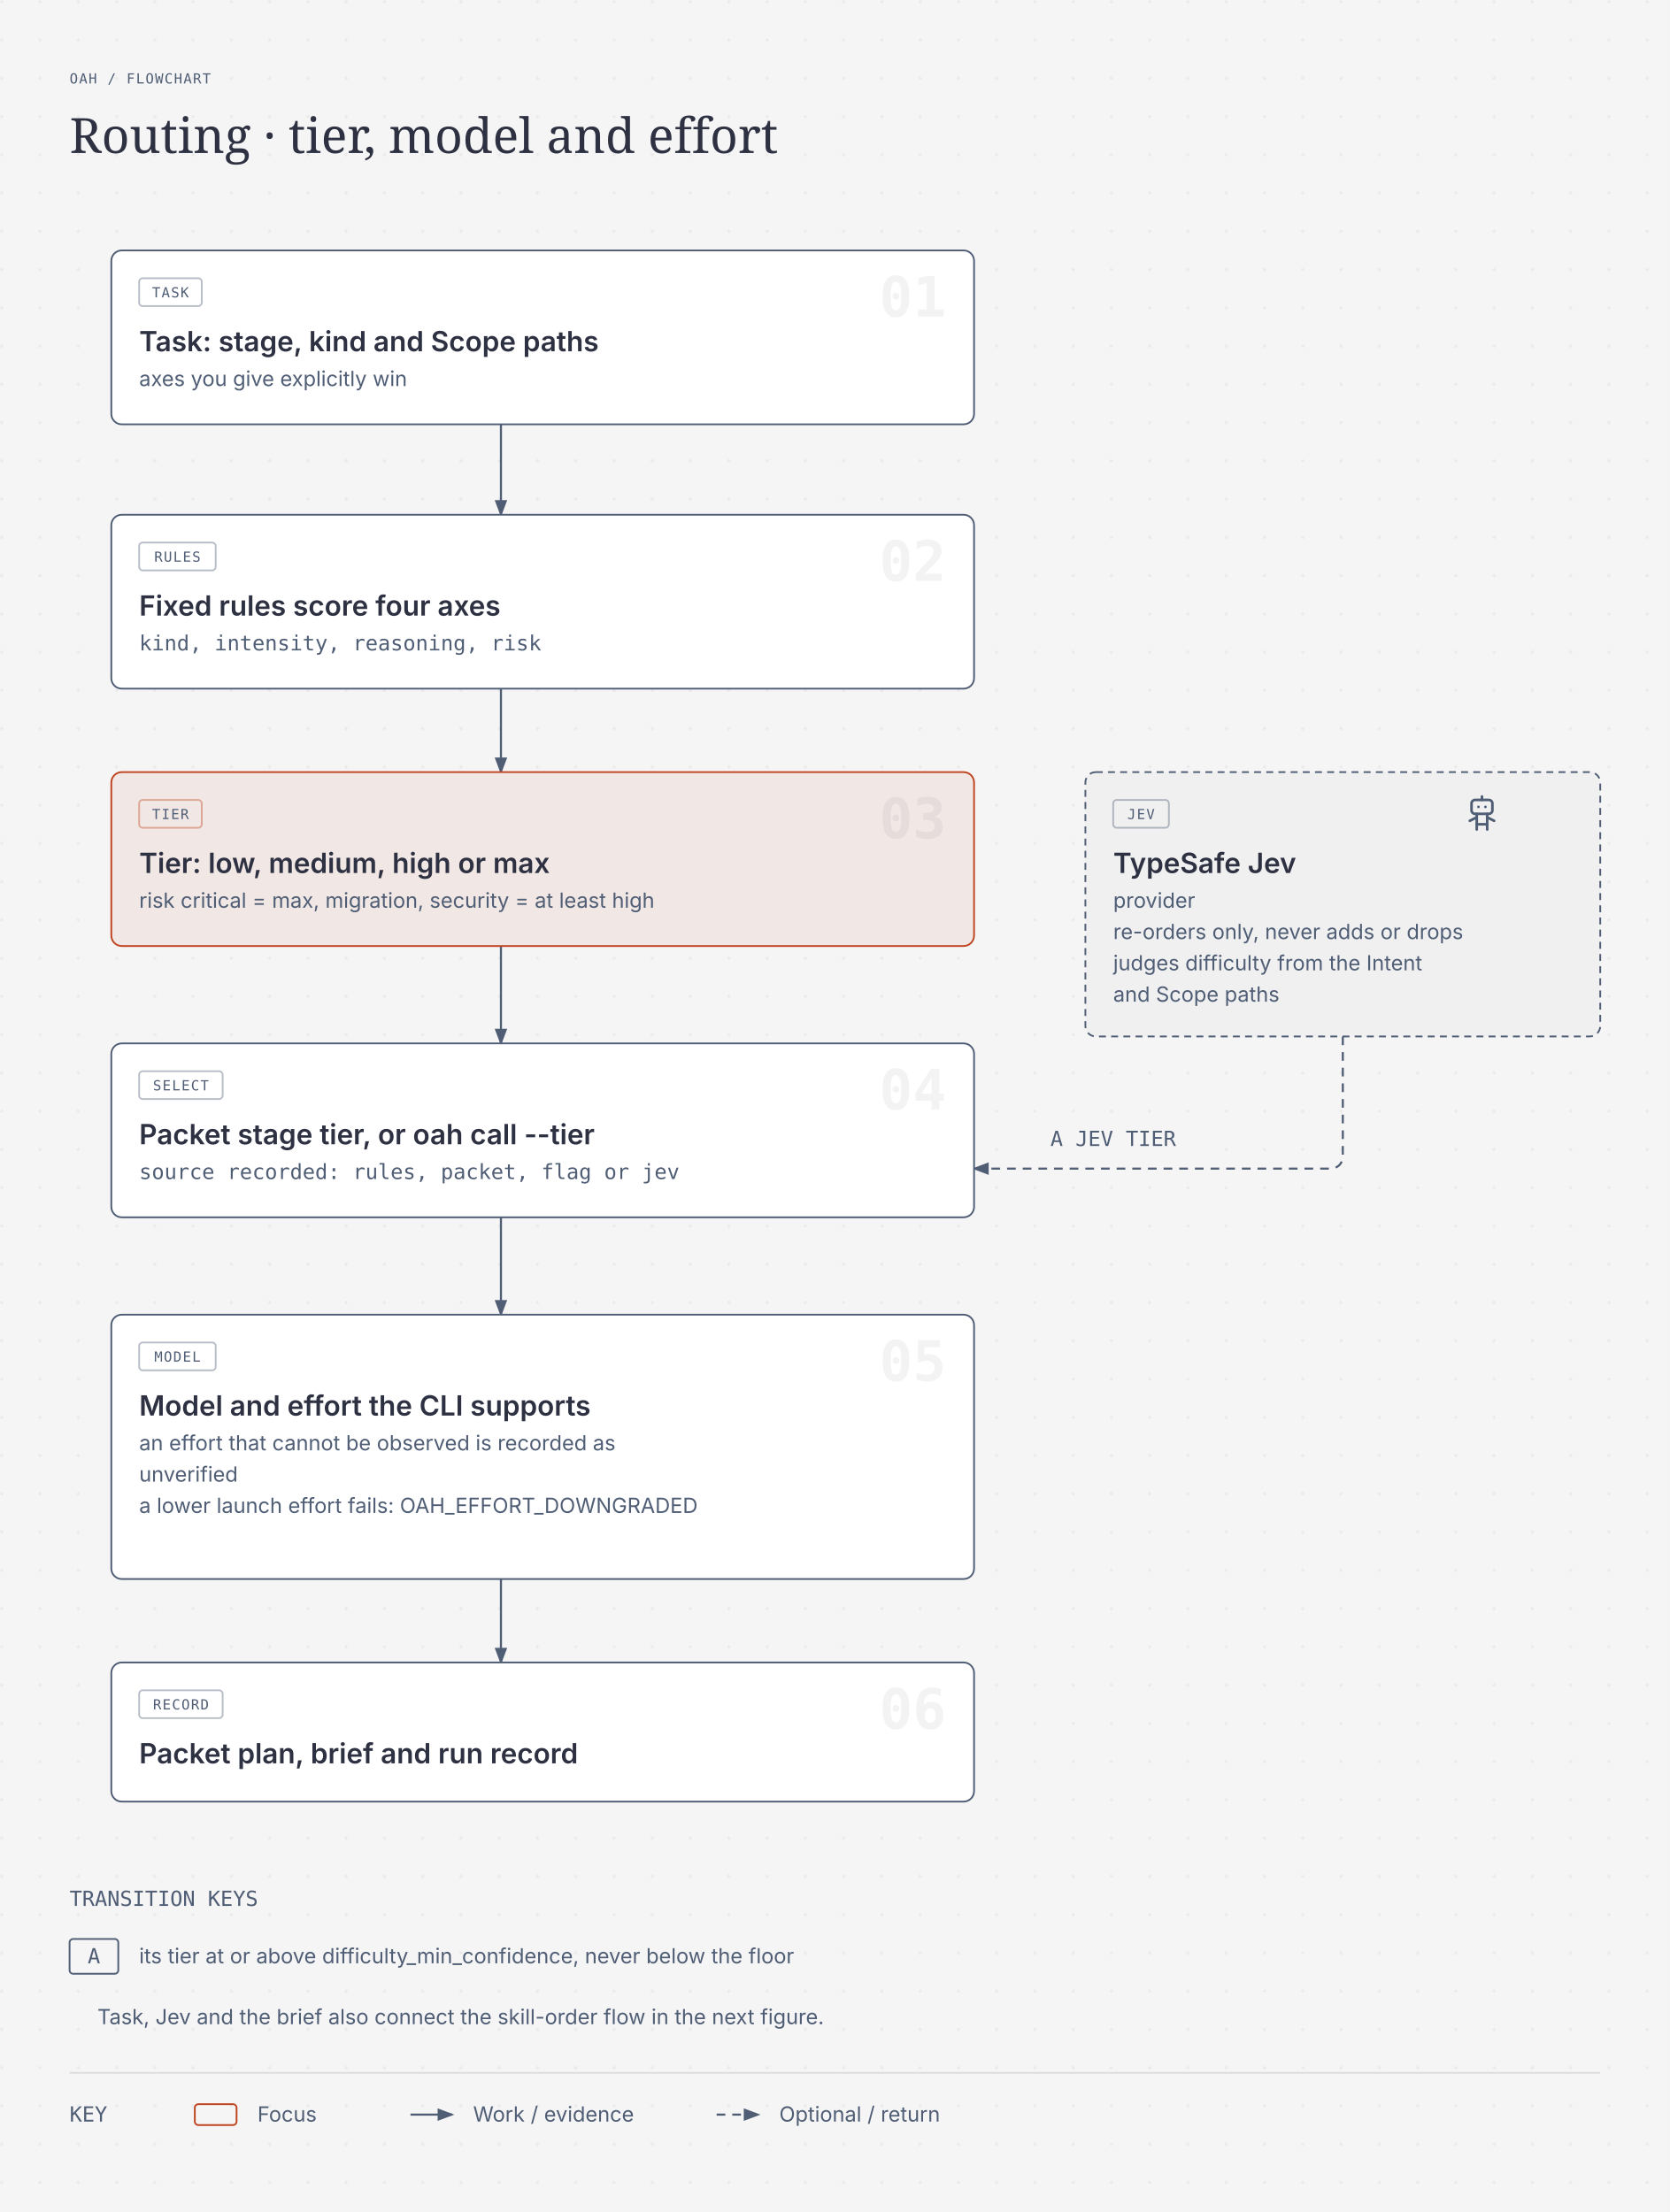
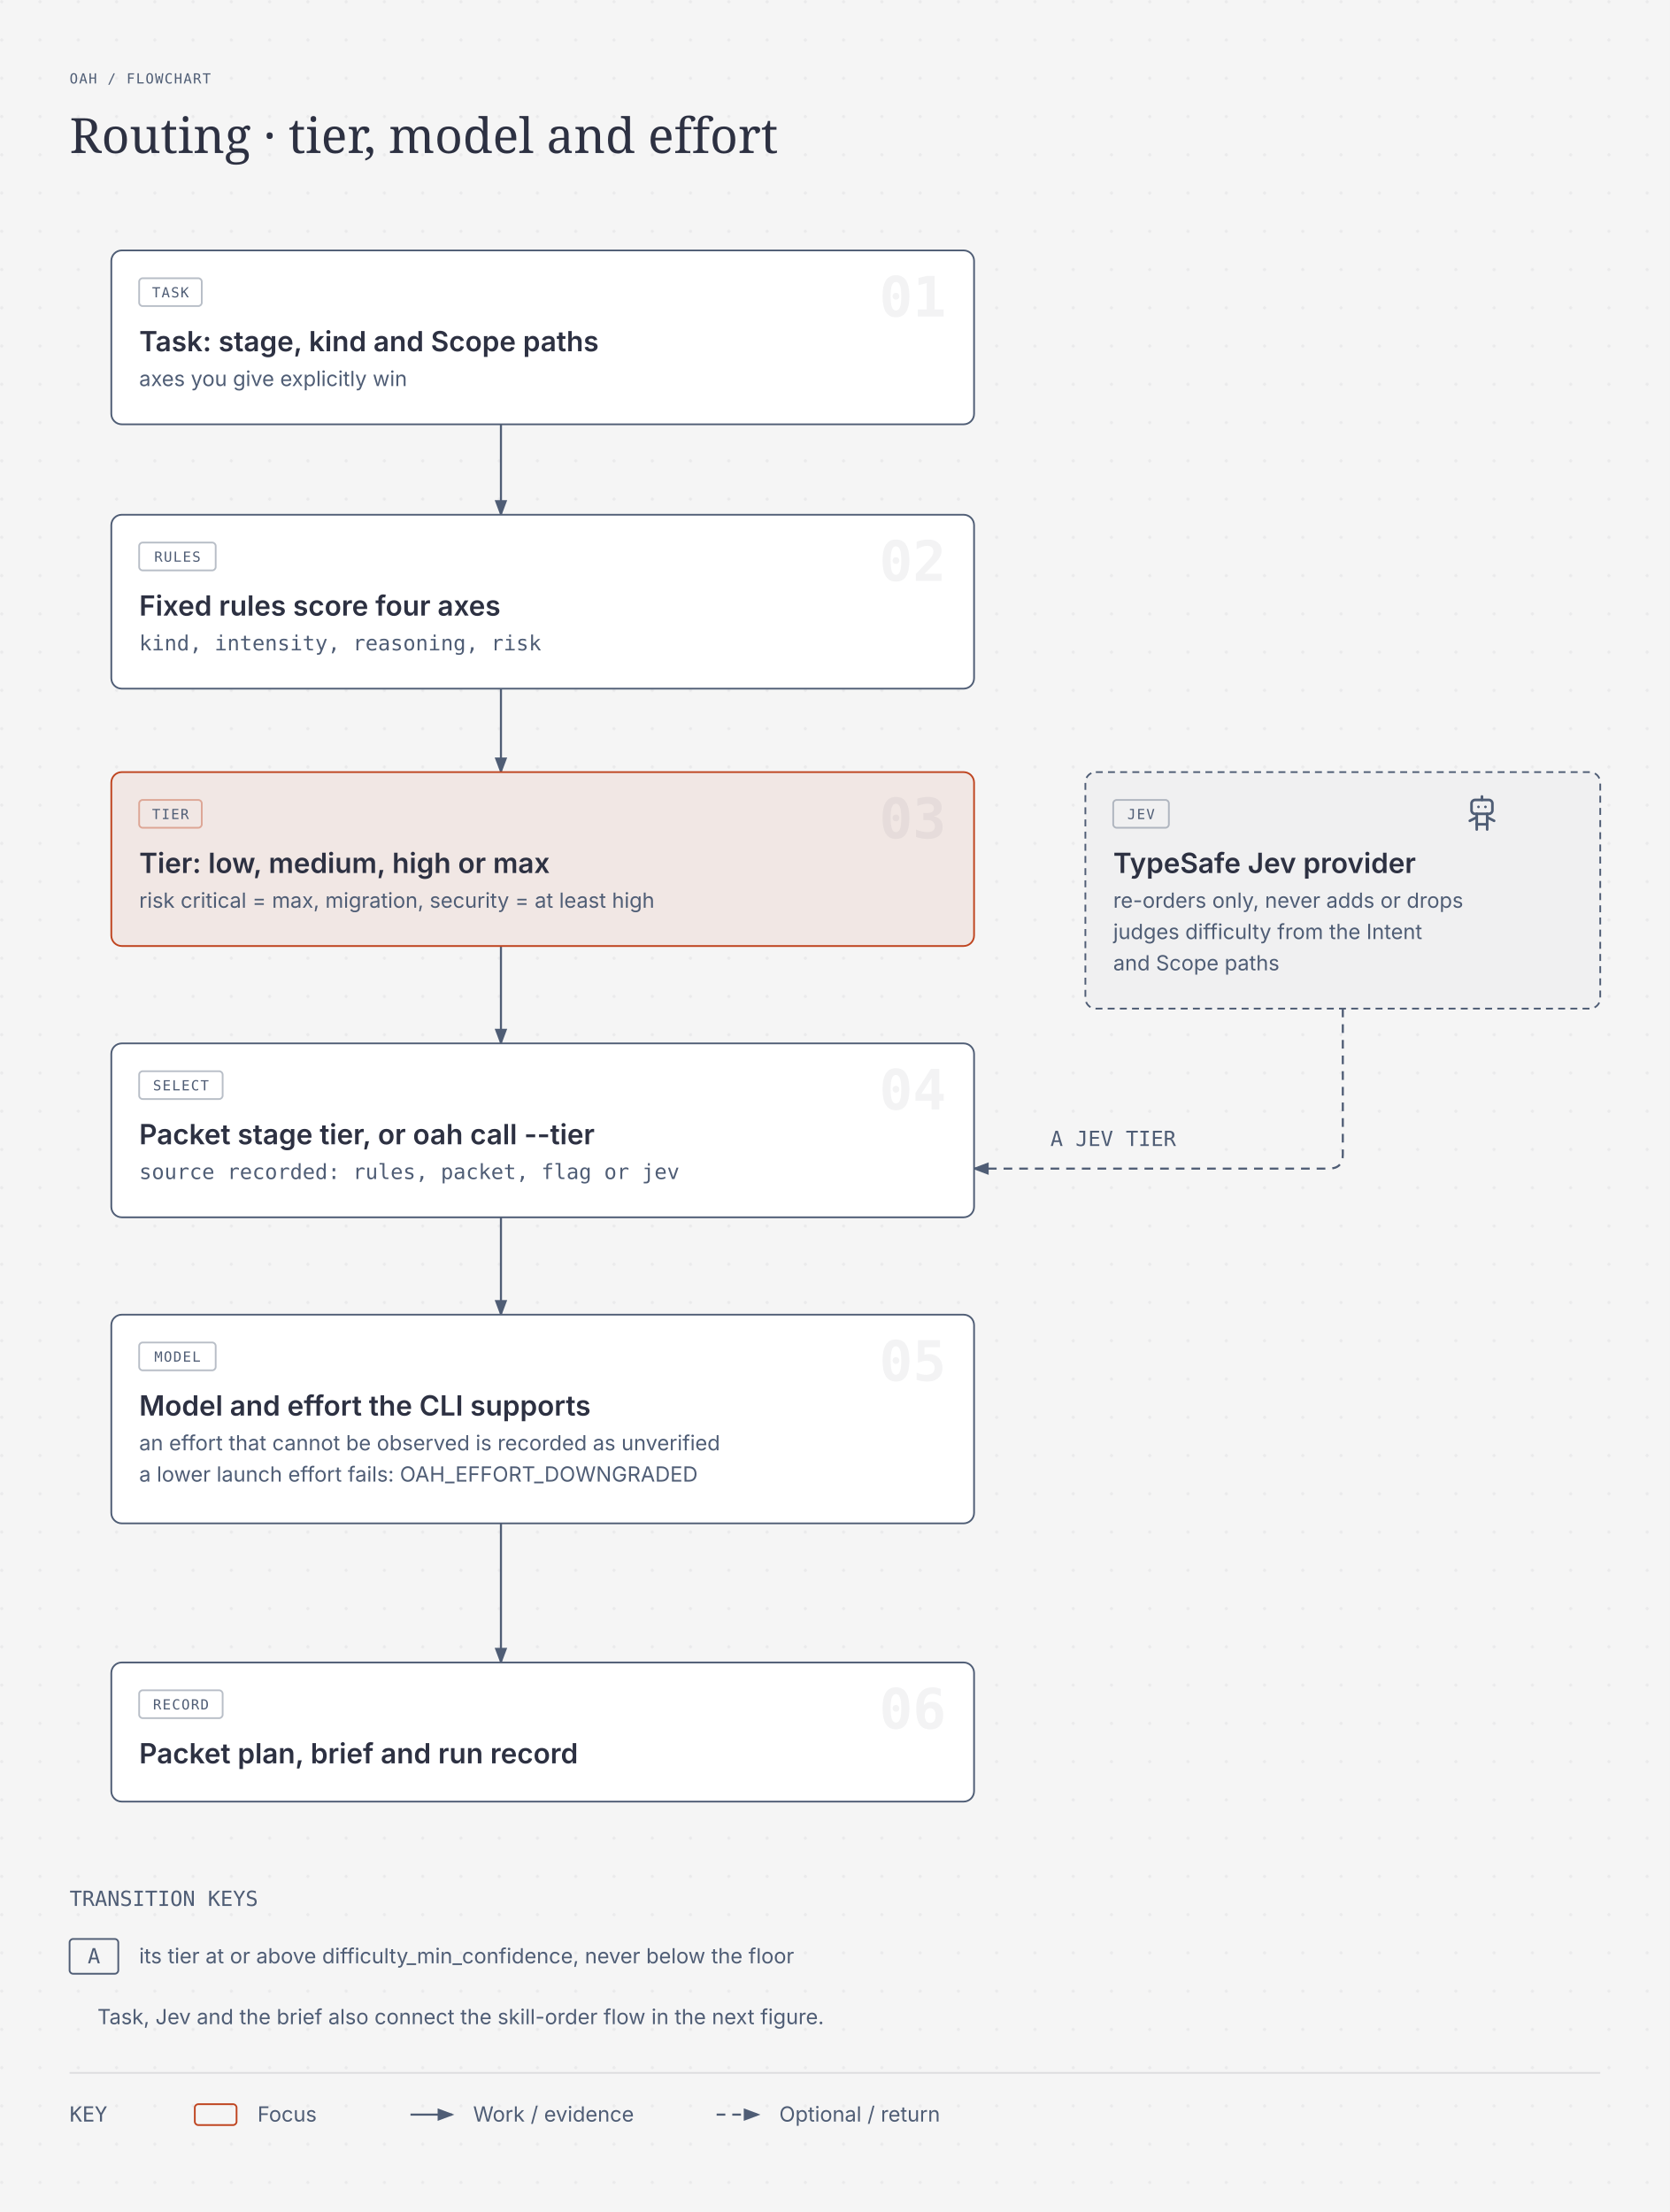
<svg xmlns="http://www.w3.org/2000/svg" viewBox="0 0 960 1272" role="img" aria-labelledby="concepts-routing-rules-light-title concepts-routing-rules-light-desc" data-diagram-type="Flowchart" data-size="fit" id="concepts-routing-rules-light-root">
  <defs>
    <style>#concepts-routing-rules-light-root { font-family: "Geist", system-ui, -apple-system, "Segoe UI", sans-serif; color: #2d3142; }
      #concepts-routing-rules-light-root .diagram-container { width: 100%; overflow-x: auto; }
      #concepts-routing-rules-light-root text { font-family: "Geist", system-ui, -apple-system, "Segoe UI", sans-serif; fill: #2d3142; }
      #concepts-routing-rules-light-root .title { font-family: "Instrument Serif", Georgia, serif; font-size: 28px; font-weight: 400; }
      #concepts-routing-rules-light-root .node { font-size: 16px; font-weight: 600; }
      #concepts-routing-rules-light-root .sub { font-family: "Geist", system-ui, -apple-system, "Segoe UI", sans-serif; font-size: 12px; font-weight: 400; fill: #4f5d75; }
      #concepts-routing-rules-light-root .technical { font-family: "Geist Mono", ui-monospace, "SFMono-Regular", Consolas, monospace; }
      #concepts-routing-rules-light-root .label { font-size: 12px; font-family: "Geist Mono", ui-monospace, "SFMono-Regular", Consolas, monospace; font-weight: 400; fill: #4f5d75; }
      #concepts-routing-rules-light-root .prose { font-size: 12px; font-weight: 400; fill: #4f5d75; }
      #concepts-routing-rules-light-root .zone-label { font-size: 12px; font-family: "Geist Mono", ui-monospace, "SFMono-Regular", Consolas, monospace; font-weight: 500; fill: #4f5d75; }
      #concepts-routing-rules-light-root .arrow-label { font-size: 12px; font-family: "Geist Mono", ui-monospace, "SFMono-Regular", Consolas, monospace; font-weight: 400; fill: #4f5d75; }
      #concepts-routing-rules-light-root .tag { font-family: "Geist Mono", ui-monospace, "SFMono-Regular", Consolas, monospace; font-size: 8px; font-weight: 500; letter-spacing: .08em; fill: #4f5d75; }
      #concepts-routing-rules-light-root .ghost { font-family: "Geist Mono", ui-monospace, "SFMono-Regular", Consolas, monospace; font-size: 32px; font-weight: 600; fill: #2d3142; opacity: .06; }
      @media print {
#concepts-routing-rules-light-root .diagram-container { overflow-x: visible; }
}</style>
    <pattern id="concepts-routing-rules-light-dots" width="22" height="22" patternUnits="userSpaceOnUse">
      <circle cx="1" cy="1" r="0.9" fill="#2d3142" fill-opacity=".10" />
    </pattern>
    <marker id="concepts-routing-rules-light-arrow" markerWidth="8" markerHeight="6" refX="7" refY="3" orient="auto">
      <polygon points="0 0, 8 3, 0 6" fill="#4f5d75" />
    </marker>
    <marker id="concepts-routing-rules-light-arrow-accent" markerWidth="8" markerHeight="6" refX="7" refY="3" orient="auto">
      <polygon points="0 0, 8 3, 0 6" fill="#bf4520" />
    </marker>
    <marker id="concepts-routing-rules-light-arrow-link" markerWidth="8" markerHeight="6" refX="7" refY="3" orient="auto">
      <polygon points="0 0, 8 3, 0 6" fill="#2e5aa8" />
    </marker>
  </defs>
  <rect width="960" height="1272" fill="#f5f5f5" />
  <rect width="960" height="1272" fill="url(#concepts-routing-rules-light-dots)" opacity=".55" />
  <text x="40" y="48" class="tag" text-anchor="start">OAH / FLOWCHART</text>
  <text x="40" y="88" class="title" text-anchor="start">Routing · tier, model and effort</text>
  <path d="M 288,244 L 288,296" data-edge-id="e1" data-from="task" data-to="score" data-label="" fill="none" stroke="#4f5d75" stroke-width="1.2" marker-end="url(#concepts-routing-rules-light-arrow)" />
  <path d="M 288,396 L 288,444" data-edge-id="e2" data-from="score" data-to="tier" data-label="" fill="none" stroke="#4f5d75" stroke-width="1.2" marker-end="url(#concepts-routing-rules-light-arrow)" />
  <path d="M 288,544 L 288,600" data-edge-id="e3" data-from="tier" data-to="pick" data-label="" fill="none" stroke="#4f5d75" stroke-width="1.2" marker-end="url(#concepts-routing-rules-light-arrow)" />
  <path d="M 288,700 L 288,756" data-edge-id="e4" data-from="pick" data-to="model" data-label="" fill="none" stroke="#4f5d75" stroke-width="1.2" marker-end="url(#concepts-routing-rules-light-arrow)" />
-   <path d="M 288,908 L 288,956" data-edge-id="e5" data-from="model" data-to="brief" data-label="" fill="none" stroke="#4f5d75" stroke-width="1.2" marker-end="url(#concepts-routing-rules-light-arrow)" />
-   <path d="M 772,596 L 772,664 Q 772,672 764,672 L 560,672" data-edge-id="e15" data-from="jev" data-to="pick" data-label="its tier at or above difficulty_min_confidence, never below the floor" fill="none" stroke="#4f5d75" stroke-width="1.2" stroke-dasharray="5,4" marker-end="url(#concepts-routing-rules-light-arrow)" />
+   <path d="M 288,876 L 288,956" data-edge-id="e5" data-from="model" data-to="brief" data-label="" fill="none" stroke="#4f5d75" stroke-width="1.2" marker-end="url(#concepts-routing-rules-light-arrow)" />
+   <path d="M 772,580 L 772,664 Q 772,672 764,672 L 560,672" data-edge-id="e15" data-from="jev" data-to="pick" data-label="its tier at or above difficulty_min_confidence, never below the floor" fill="none" stroke="#4f5d75" stroke-width="1.2" stroke-dasharray="5,4" marker-end="url(#concepts-routing-rules-light-arrow)" />
  <rect x="588" y="644" width="104" height="20" rx="2" fill="#f5f5f5" />
  <text x="640" y="659" class="arrow-label" text-anchor="middle">A JEV TIER</text>
  <g data-node-id="task" data-source-label="Task: stage, kind and Scope paths axes you give explicitly win">
    <rect x="64" y="144" width="496" height="100" rx="6" fill="#f5f5f5" />
    <rect x="64" y="144" width="496" height="100" rx="6" fill="#ffffff" stroke="#4f5d75" stroke-width="1" />
    <g aria-hidden="true">
      <rect x="80" y="160" width="36" height="16" rx="2" fill="none" stroke="#4f5d75" stroke-width="1" stroke-opacity=".4" />
      <text x="98" y="171" class="tag" text-anchor="middle">TASK</text>
      <text x="544" y="182" class="ghost" text-anchor="end">01</text>
    </g>
    <text x="80" y="202" class="node" text-anchor="start">Task: stage, kind and Scope paths</text>
    <text x="80" y="222" class="sub" text-anchor="start">axes you give explicitly win</text>
  </g>
  <g data-node-id="score" data-source-label="Fixed rules score four axes kind, intensity, reasoning, risk">
    <rect x="64" y="296" width="496" height="100" rx="6" fill="#f5f5f5" />
    <rect x="64" y="296" width="496" height="100" rx="6" fill="#ffffff" stroke="#4f5d75" stroke-width="1" />
    <g aria-hidden="true">
      <rect x="80" y="312" width="44" height="16" rx="2" fill="none" stroke="#4f5d75" stroke-width="1" stroke-opacity=".4" />
      <text x="102" y="323" class="tag" text-anchor="middle">RULES</text>
      <text x="544" y="334" class="ghost" text-anchor="end">02</text>
    </g>
    <text x="80" y="354" class="node" text-anchor="start">Fixed rules score four axes</text>
    <text x="80" y="374" class="sub technical" text-anchor="start">kind, intensity, reasoning, risk</text>
  </g>
  <g data-node-id="tier" data-source-label="Tier: low, medium, high or max risk critical = max, migration, security = at least high">
    <rect x="64" y="444" width="496" height="100" rx="6" fill="#f5f5f5" />
    <rect x="64" y="444" width="496" height="100" rx="6" fill="#bf4520" stroke="#bf4520" stroke-width="1" fill-opacity=".08" />
    <g aria-hidden="true">
      <rect x="80" y="460" width="36" height="16" rx="2" fill="none" stroke="#bf4520" stroke-width="1" stroke-opacity=".4" />
      <text x="98" y="471" class="tag" text-anchor="middle">TIER</text>
      <text x="544" y="482" class="ghost" text-anchor="end">03</text>
    </g>
    <text x="80" y="502" class="node" text-anchor="start">Tier: low, medium, high or max</text>
    <text x="80" y="522" class="sub" text-anchor="start">risk critical = max, migration, security = at least high</text>
  </g>
  <g data-node-id="pick" data-source-label="Packet stage tier, or oah call --tier source recorded: rules, packet, flag or jev">
    <rect x="64" y="600" width="496" height="100" rx="6" fill="#f5f5f5" />
    <rect x="64" y="600" width="496" height="100" rx="6" fill="#ffffff" stroke="#4f5d75" stroke-width="1" />
    <g aria-hidden="true">
      <rect x="80" y="616" width="48" height="16" rx="2" fill="none" stroke="#4f5d75" stroke-width="1" stroke-opacity=".4" />
      <text x="104" y="627" class="tag" text-anchor="middle">SELECT</text>
      <text x="544" y="638" class="ghost" text-anchor="end">04</text>
    </g>
    <text x="80" y="658" class="node" text-anchor="start">Packet stage tier, or oah call --tier</text>
    <text x="80" y="678" class="sub technical" text-anchor="start">source recorded: rules, packet, flag or jev</text>
  </g>
  <g data-node-id="model" data-source-label="Model and effort the CLI supports an effort that cannot be observed is recorded as unverified a lower launch effort fails: OAH_EFFORT_DOWNGRADED">
-     <rect x="64" y="756" width="496" height="152" rx="6" fill="#f5f5f5" />
-     <rect x="64" y="756" width="496" height="152" rx="6" fill="#ffffff" stroke="#4f5d75" stroke-width="1" />
+     <rect x="64" y="756" width="496" height="120" rx="6" fill="#f5f5f5" />
+     <rect x="64" y="756" width="496" height="120" rx="6" fill="#ffffff" stroke="#4f5d75" stroke-width="1" />
    <g aria-hidden="true">
      <rect x="80" y="772" width="44" height="16" rx="2" fill="none" stroke="#4f5d75" stroke-width="1" stroke-opacity=".4" />
      <text x="102" y="783" class="tag" text-anchor="middle">MODEL</text>
      <text x="544" y="794" class="ghost" text-anchor="end">05</text>
    </g>
-     <text x="80" y="814" class="node" text-anchor="start">Model and effort the CLI supports</text>
-     <text x="80" y="834" class="sub" text-anchor="start">an effort that cannot be observed is recorded as</text>
-     <text x="80" y="852" class="sub" text-anchor="start">unverified</text>
-     <text x="80" y="870" class="sub" text-anchor="start">a lower launch effort fails: OAH_EFFORT_DOWNGRADED</text>
+     <text x="80" text-anchor="start" y="814" class="node">Model and effort the CLI supports</text>
+     <text x="80" text-anchor="start" y="834" class="sub">an effort that cannot be observed is recorded as unverified</text>
+     <text x="80" text-anchor="start" y="852" class="sub">a lower launch effort fails: OAH_EFFORT_DOWNGRADED</text>
  </g>
  <g data-node-id="brief" data-source-label="Packet plan, brief and run record">
    <rect x="64" y="956" width="496" height="80" rx="6" fill="#f5f5f5" />
    <rect x="64" y="956" width="496" height="80" rx="6" fill="#ffffff" stroke="#4f5d75" stroke-width="1" />
    <g aria-hidden="true">
      <rect x="80" y="972" width="48" height="16" rx="2" fill="none" stroke="#4f5d75" stroke-width="1" stroke-opacity=".4" />
      <text x="104" y="983" class="tag" text-anchor="middle">RECORD</text>
      <text x="544" y="994" class="ghost" text-anchor="end">06</text>
    </g>
    <text x="80" y="1014" class="node" text-anchor="start">Packet plan, brief and run record</text>
  </g>
  <g data-node-id="jev" data-source-label="TypeSafe Jev provider re-orders only, never adds or drops judges difficulty from the Intent and Scope paths">
-     <rect x="624" y="444" width="296" height="152" rx="6" fill="#f5f5f5" />
-     <rect x="624" y="444" width="296" height="152" rx="6" fill="#2d3142" stroke="#4f5d75" stroke-width="1" fill-opacity=".02" stroke-dasharray="4,3" />
+     <rect x="624" y="444" width="296" height="136" rx="6" fill="#f5f5f5" />
+     <rect x="624" y="444" width="296" height="136" rx="6" fill="#2d3142" stroke="#4f5d75" stroke-width="1" fill-opacity=".02" stroke-dasharray="4,3" />
    <g aria-hidden="true">
      <rect x="640" y="460" width="32" height="16" rx="2" fill="none" stroke="#4f5d75" stroke-width="1" stroke-opacity=".4" />
      <text x="656" y="471" class="tag" text-anchor="middle">JEV</text>
      <g transform="translate(840,456)" color="#4f5d75">
        <g fill="none" stroke="currentColor" stroke-width="1.5" stroke-linecap="round" stroke-linejoin="round">
          <path d="M6 6a2 2 0 0 1 2 -2h8a2 2 0 0 1 2 2v4a2 2 0 0 1 -2 2h-8a2 2 0 0 1 -2 -2l0 -4" />
          <path d="M12 2v2" />
          <path d="M9 12v9" />
          <path d="M15 12v9" />
          <path d="M5 16l4 -2" />
          <path d="M15 14l4 2" />
          <path d="M9 18h6" />
          <path d="M10 8v.01" />
          <path d="M14 8v.01" />
        </g>
      </g>
    </g>
-     <text x="640" y="502" class="node" text-anchor="start">TypeSafe Jev</text>
-     <text x="640" y="522" class="sub" text-anchor="start">provider</text>
-     <text x="640" y="540" class="sub" text-anchor="start">re-orders only, never adds or drops</text>
-     <text x="640" y="558" class="sub" text-anchor="start">judges difficulty from the Intent</text>
-     <text x="640" y="576" class="sub" text-anchor="start">and Scope paths</text>
+     <text x="640" text-anchor="start" y="502" class="node">TypeSafe Jev provider</text>
+     <text x="640" text-anchor="start" y="522" class="sub">re-orders only, never adds or drops</text>
+     <text x="640" text-anchor="start" y="540" class="sub">judges difficulty from the Intent</text>
+     <text x="640" text-anchor="start" y="558" class="sub">and Scope paths</text>
  </g>
  <text x="40" y="1096" class="zone-label" text-anchor="start">TRANSITION KEYS</text>
  <rect x="40" y="1115" width="28" height="20" rx="2" fill="#f5f5f5" stroke="#4f5d75" stroke-width="1" />
  <text x="54" y="1129" class="label" text-anchor="middle">A</text>
  <text x="80" y="1129" class="prose" text-anchor="start">its tier at or above difficulty_min_confidence, never below the floor</text>
  <text x="56" y="1164" class="prose" text-anchor="start">Task, Jev and the brief also connect the skill-order flow in the next figure.</text>
  <line x1="40" y1="1192" x2="920" y2="1192" stroke="#2d3142" stroke-opacity=".12" />
  <text x="40" y="1220" class="zone-label" text-anchor="start">KEY</text>
  <rect x="112" y="1210" width="24" height="12" rx="2" fill="none" stroke="#bf4520" stroke-width="1" />
  <text x="148" y="1220" class="prose" text-anchor="start">Focus</text>
  <path d="M 236,1216 h 24" fill="none" stroke="#4f5d75" stroke-width="1.2" marker-end="url(#concepts-routing-rules-light-arrow)" />
  <text x="272" y="1220" class="prose" text-anchor="start">Work / evidence</text>
  <path d="M 412,1216 h 24" fill="none" stroke="#4f5d75" stroke-width="1.2" stroke-dasharray="5,4" marker-end="url(#concepts-routing-rules-light-arrow)" />
  <text x="448" y="1220" class="prose" text-anchor="start">Optional / return</text>
</svg>
